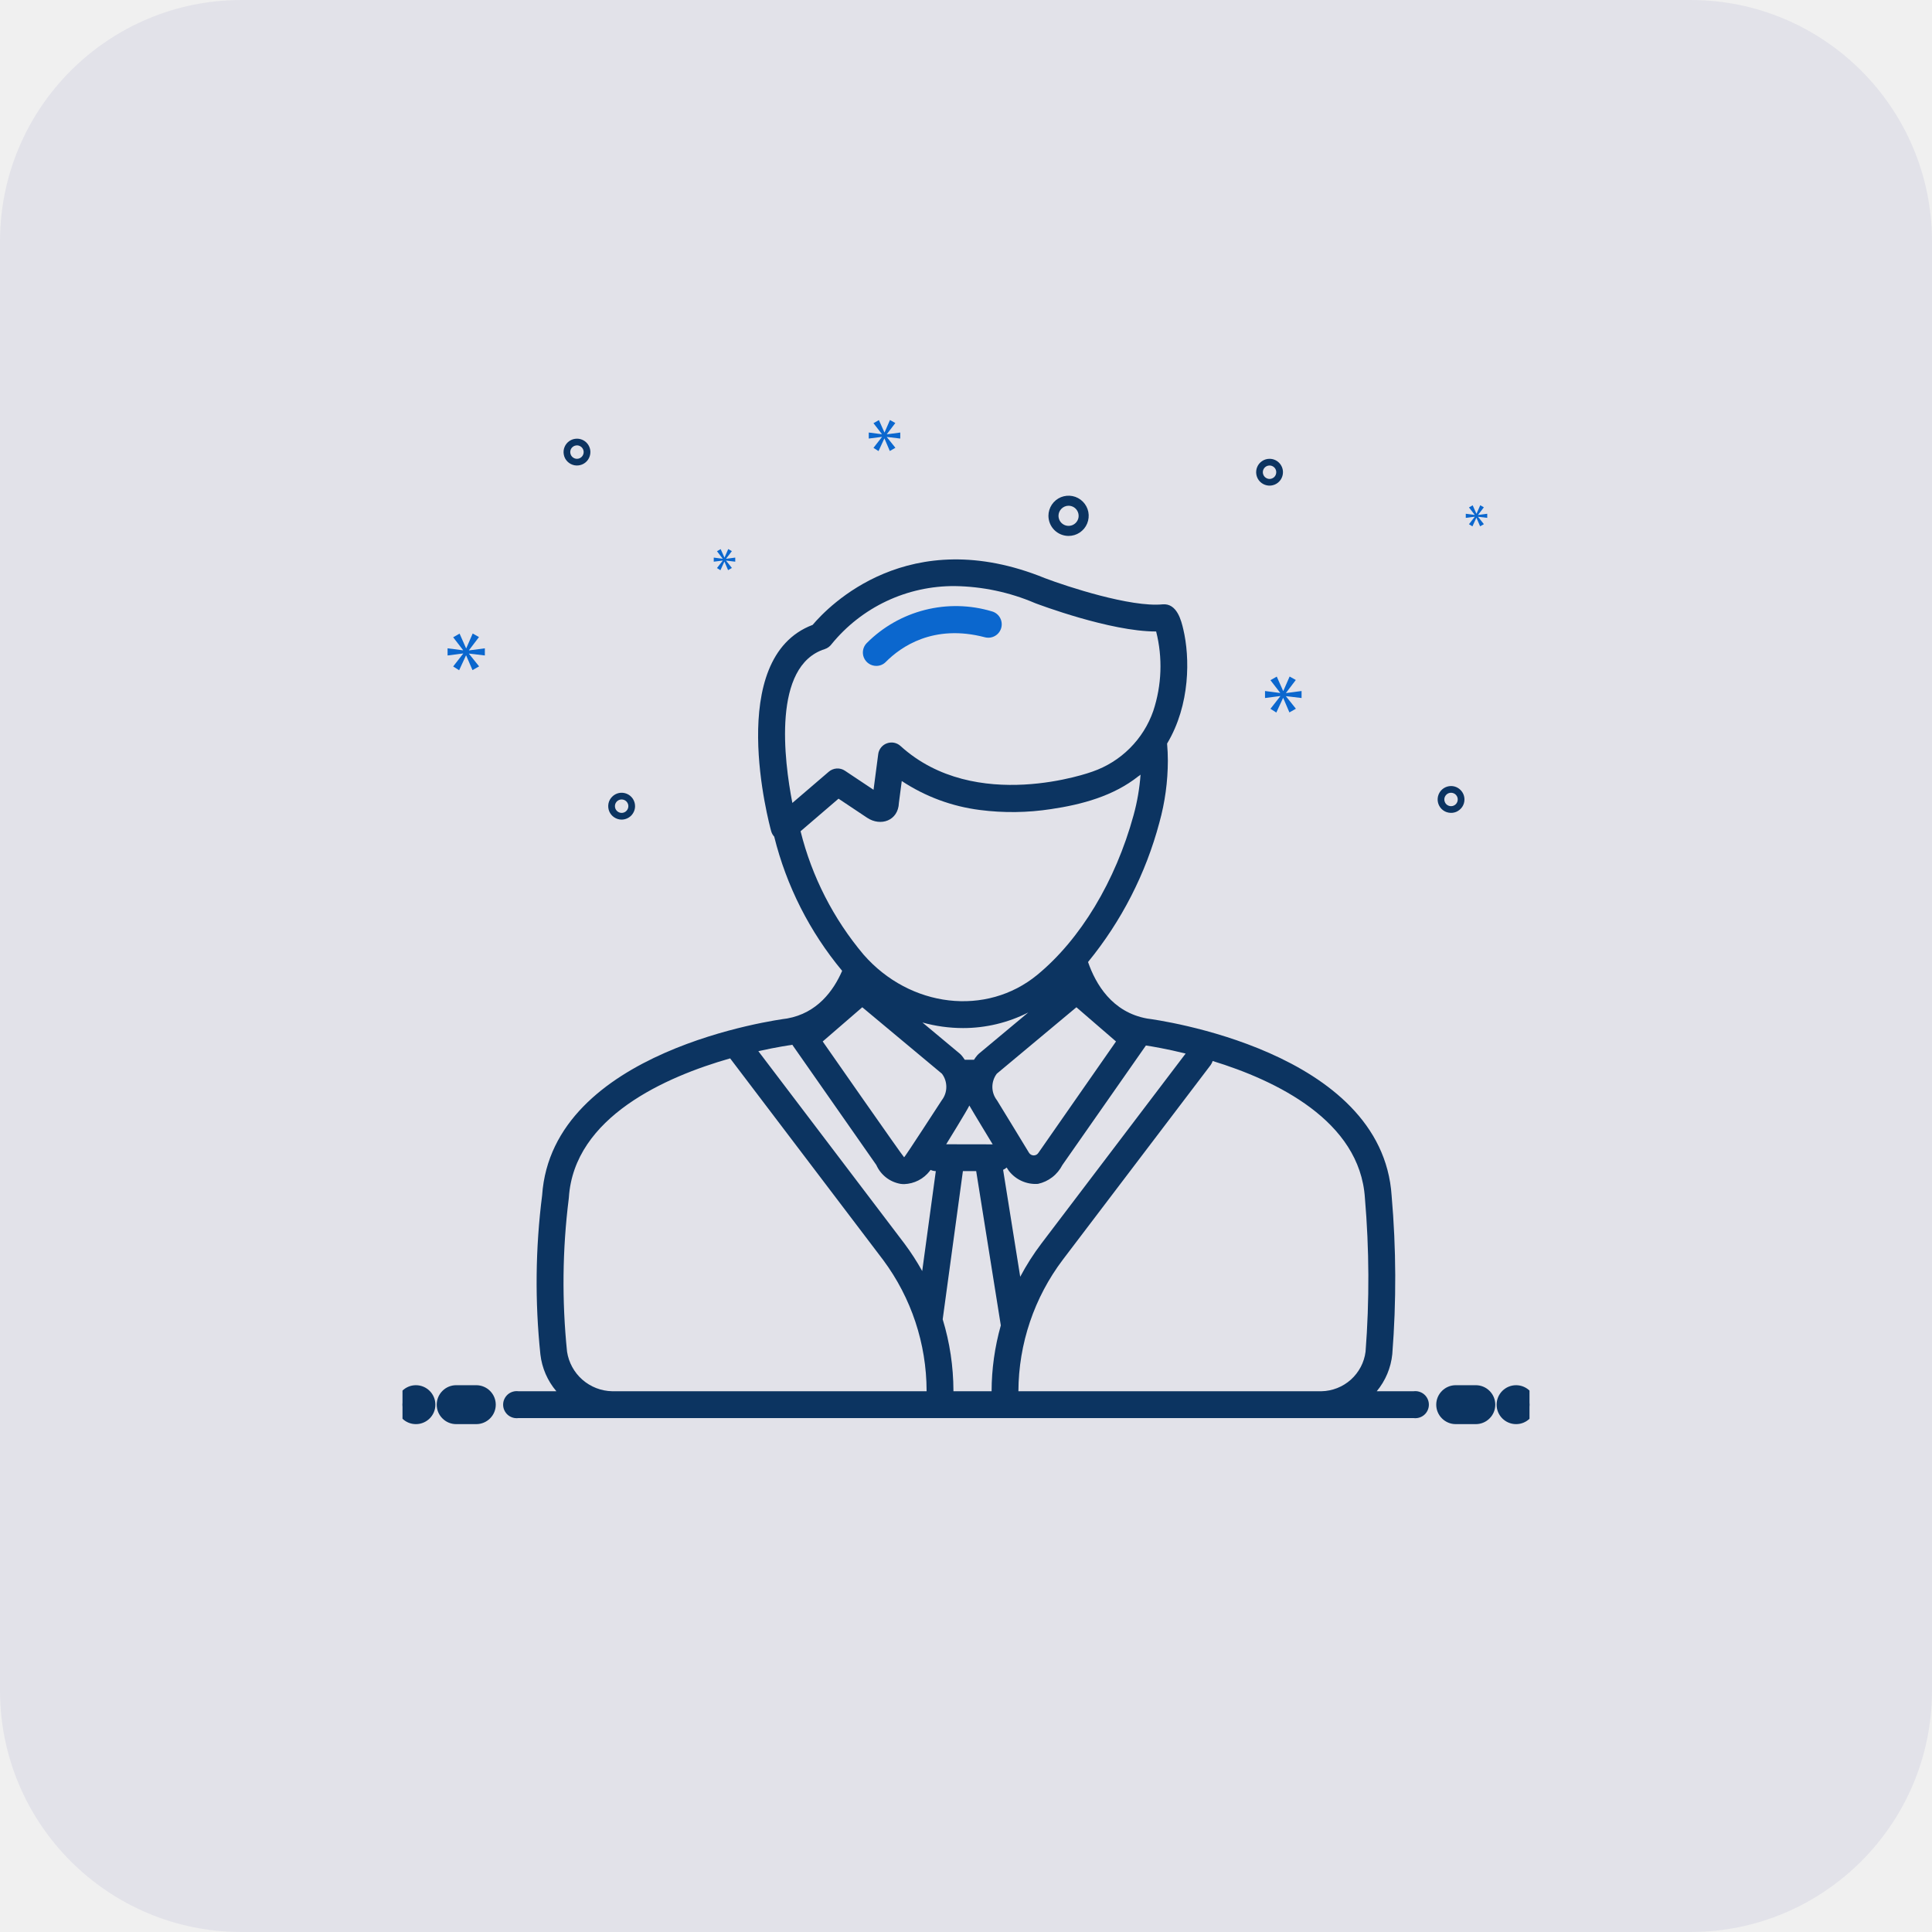
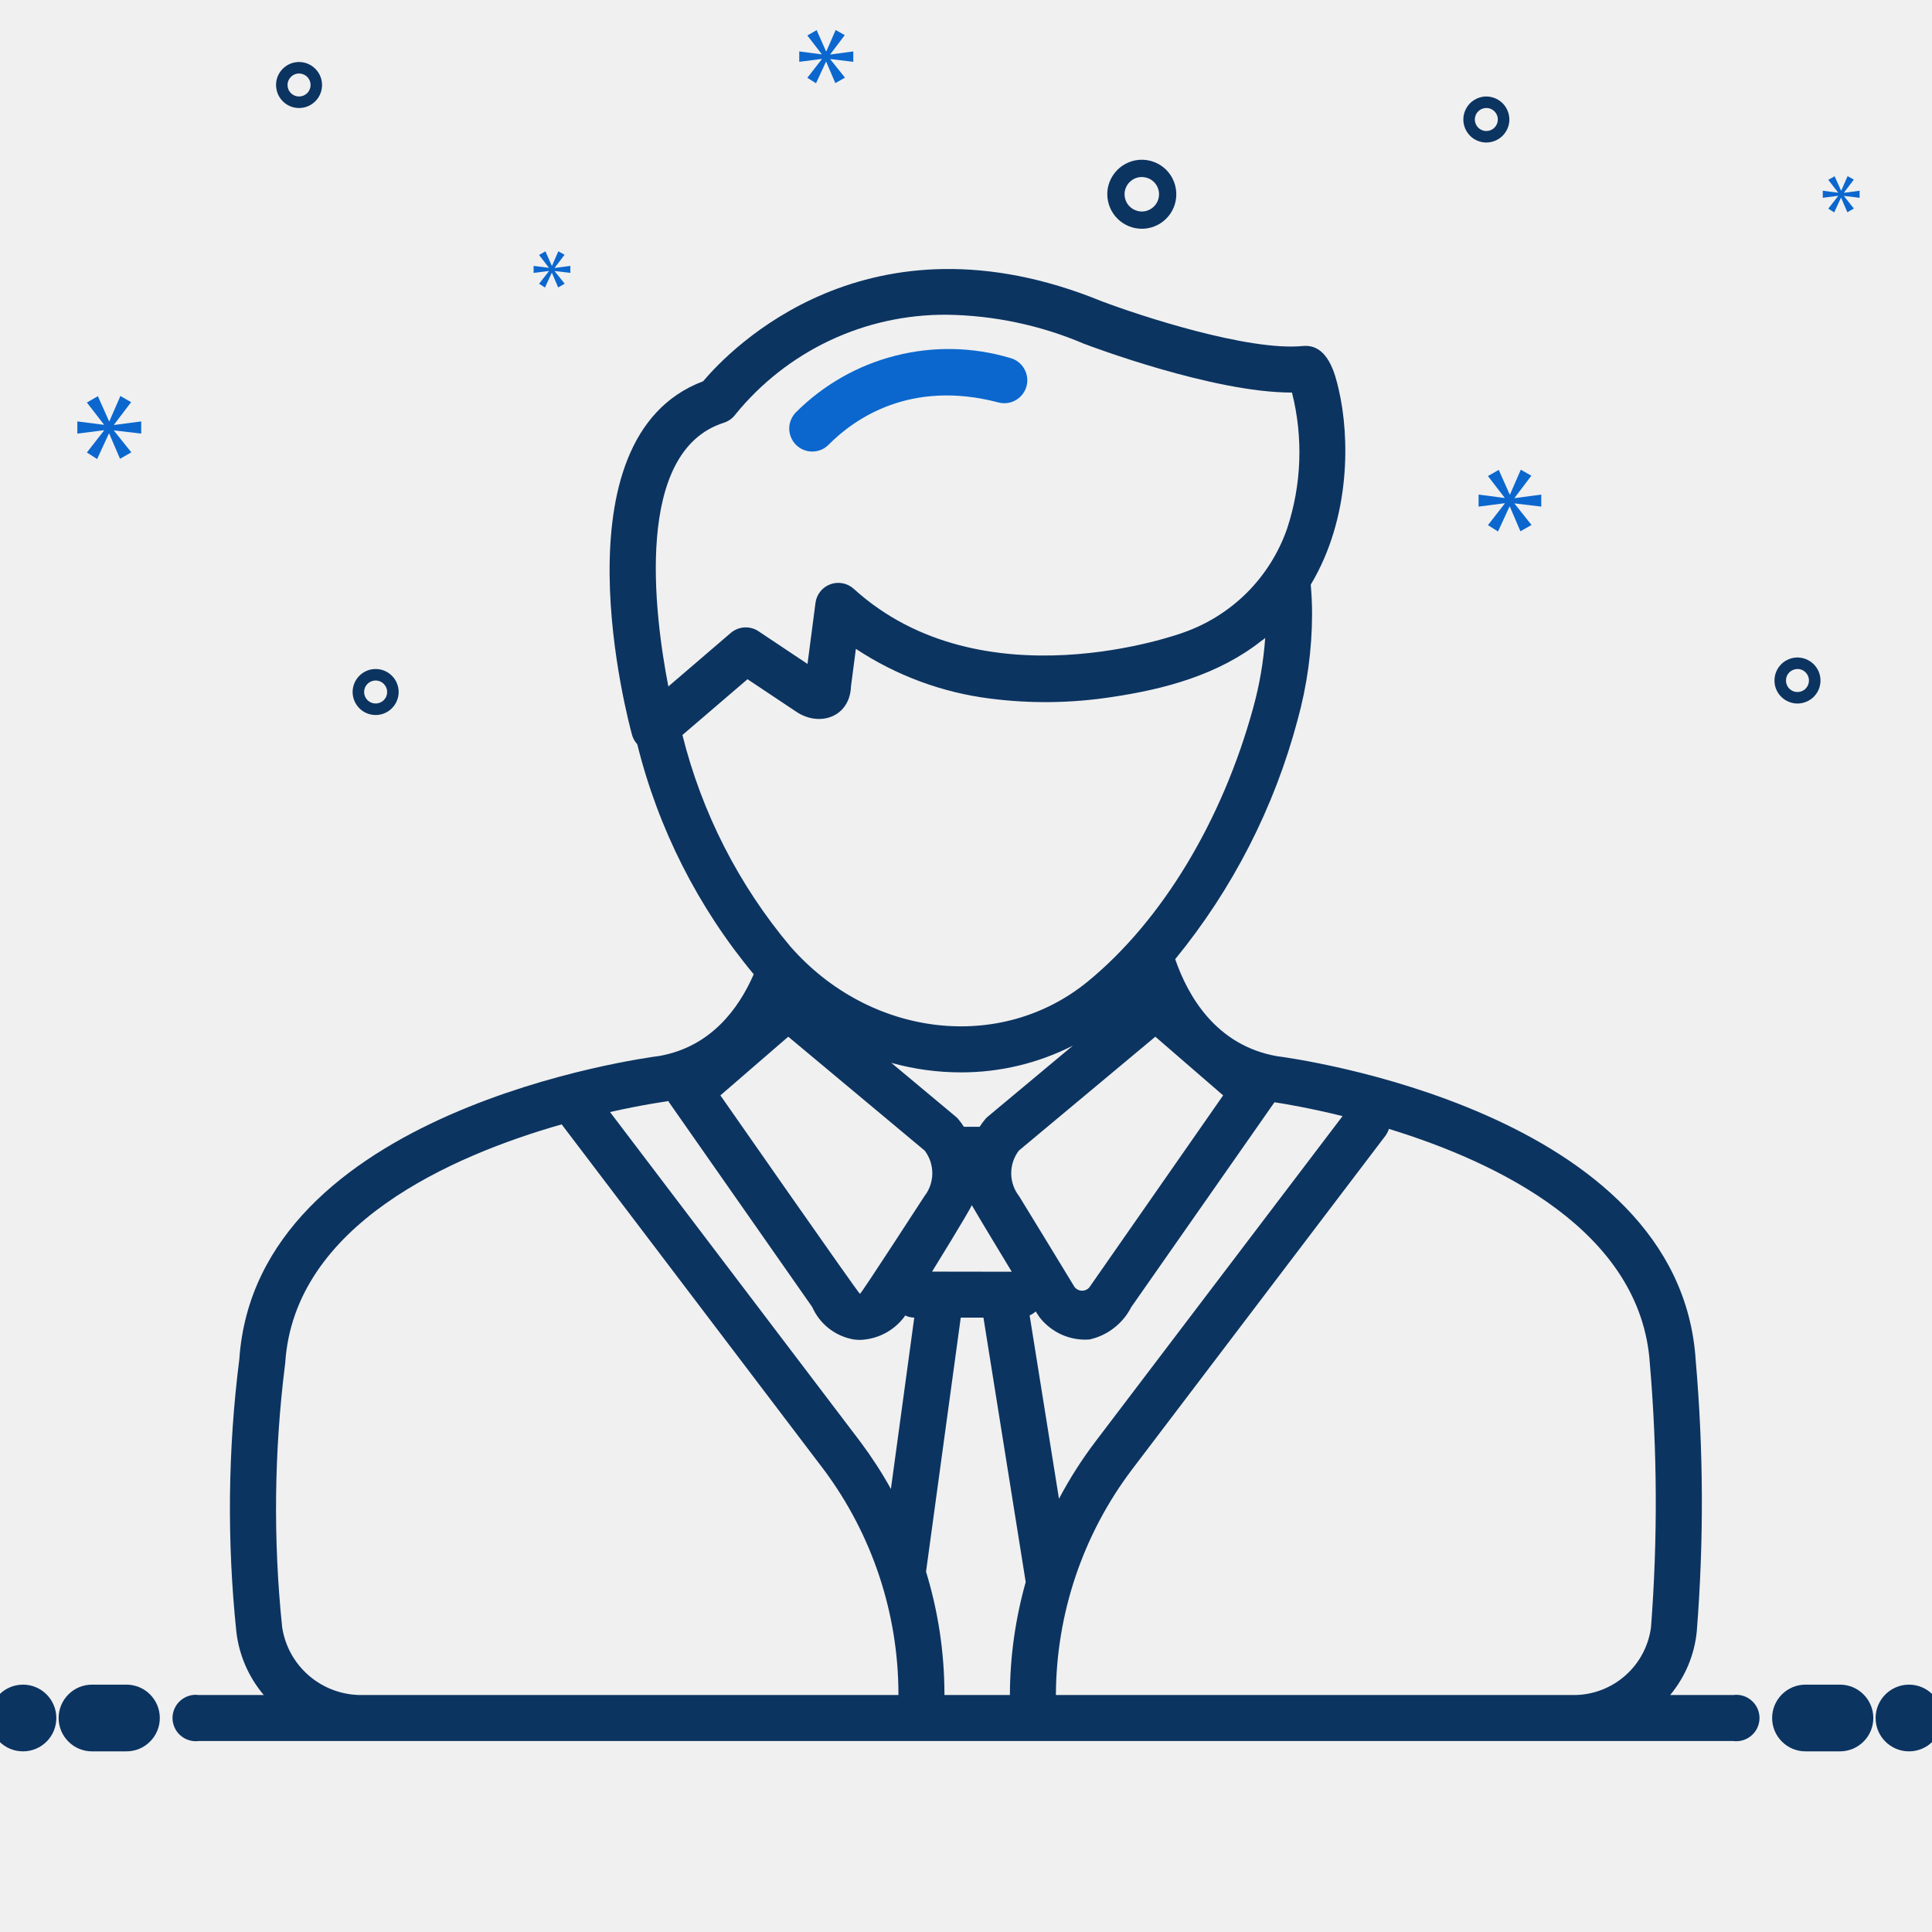
- <svg xmlns="http://www.w3.org/2000/svg" width="48" height="48" viewBox="0 0 48 48" fill="none">
-   <rect width="48" height="48" rx="6" fill="#000479" fill-opacity="0.06" />
-   <g clip-path="url(#clip0_34_8)">
-     <path d="M26.548 13.315C26.647 13.315 26.744 13.286 26.826 13.231C26.908 13.176 26.973 13.098 27.01 13.007C27.048 12.915 27.058 12.815 27.039 12.718C27.02 12.621 26.972 12.532 26.902 12.462C26.832 12.392 26.743 12.344 26.646 12.325C26.549 12.306 26.448 12.316 26.357 12.353C26.266 12.391 26.188 12.455 26.133 12.537C26.078 12.62 26.048 12.716 26.048 12.815C26.049 12.948 26.101 13.075 26.195 13.169C26.289 13.262 26.416 13.315 26.548 13.315ZM26.548 12.565C26.598 12.565 26.646 12.58 26.687 12.607C26.728 12.635 26.76 12.674 26.779 12.72C26.798 12.765 26.803 12.816 26.794 12.864C26.784 12.913 26.76 12.957 26.725 12.992C26.69 13.027 26.646 13.051 26.597 13.06C26.549 13.07 26.498 13.065 26.453 13.046C26.407 13.027 26.368 12.995 26.34 12.954C26.313 12.913 26.298 12.865 26.298 12.815C26.298 12.749 26.325 12.685 26.372 12.639C26.419 12.592 26.482 12.565 26.548 12.565ZM36.051 19.529C35.985 19.529 35.92 19.549 35.866 19.585C35.811 19.622 35.768 19.674 35.743 19.735C35.718 19.796 35.711 19.863 35.724 19.927C35.737 19.992 35.769 20.052 35.815 20.098C35.862 20.145 35.921 20.177 35.986 20.189C36.05 20.202 36.117 20.196 36.178 20.171C36.239 20.145 36.291 20.102 36.328 20.048C36.365 19.993 36.384 19.928 36.384 19.863C36.384 19.774 36.349 19.689 36.286 19.627C36.224 19.564 36.139 19.529 36.051 19.529ZM36.051 20.029C36.018 20.029 35.986 20.019 35.958 20.001C35.931 19.983 35.909 19.957 35.897 19.926C35.884 19.896 35.881 19.862 35.887 19.83C35.894 19.798 35.91 19.768 35.933 19.745C35.956 19.721 35.986 19.706 36.018 19.699C36.051 19.693 36.084 19.696 36.115 19.709C36.145 19.721 36.171 19.742 36.189 19.77C36.208 19.797 36.217 19.829 36.217 19.863C36.217 19.907 36.2 19.949 36.169 19.98C36.137 20.012 36.095 20.029 36.051 20.029ZM14.335 10.899C14.268 10.899 14.204 10.918 14.149 10.955C14.095 10.991 14.052 11.043 14.027 11.104C14.001 11.165 13.995 11.232 14.008 11.297C14.02 11.362 14.052 11.421 14.099 11.468C14.145 11.514 14.205 11.546 14.269 11.559C14.334 11.572 14.401 11.565 14.462 11.54C14.523 11.515 14.575 11.472 14.612 11.417C14.648 11.362 14.668 11.298 14.668 11.232C14.668 11.144 14.633 11.059 14.57 10.996C14.508 10.934 14.423 10.899 14.335 10.899ZM14.335 11.399C14.302 11.399 14.269 11.389 14.242 11.37C14.214 11.352 14.193 11.326 14.181 11.296C14.168 11.265 14.165 11.232 14.171 11.199C14.177 11.167 14.193 11.137 14.217 11.114C14.24 11.091 14.27 11.075 14.302 11.069C14.334 11.062 14.368 11.065 14.398 11.078C14.429 11.091 14.455 11.112 14.473 11.139C14.491 11.167 14.501 11.199 14.501 11.232C14.501 11.276 14.483 11.319 14.452 11.35C14.421 11.381 14.379 11.399 14.335 11.399ZM31.542 11.399C31.476 11.399 31.411 11.418 31.357 11.455C31.302 11.491 31.259 11.543 31.234 11.604C31.209 11.665 31.202 11.732 31.215 11.797C31.228 11.862 31.259 11.921 31.306 11.968C31.353 12.014 31.412 12.046 31.477 12.059C31.541 12.072 31.608 12.065 31.669 12.04C31.73 12.015 31.782 11.972 31.819 11.917C31.855 11.862 31.875 11.798 31.875 11.732C31.875 11.644 31.84 11.559 31.777 11.496C31.715 11.434 31.63 11.399 31.542 11.399ZM31.542 11.899C31.509 11.899 31.477 11.889 31.449 11.87C31.422 11.852 31.4 11.826 31.388 11.796C31.375 11.765 31.372 11.732 31.378 11.699C31.385 11.667 31.401 11.637 31.424 11.614C31.447 11.591 31.477 11.575 31.509 11.569C31.541 11.562 31.575 11.565 31.605 11.578C31.636 11.591 31.662 11.612 31.68 11.639C31.699 11.667 31.708 11.699 31.708 11.732C31.708 11.776 31.691 11.819 31.66 11.85C31.628 11.881 31.586 11.899 31.542 11.899ZM15.778 20.029C15.778 19.963 15.758 19.899 15.722 19.844C15.685 19.789 15.633 19.746 15.572 19.721C15.511 19.696 15.444 19.689 15.379 19.702C15.315 19.715 15.255 19.747 15.209 19.794C15.162 19.84 15.13 19.899 15.117 19.964C15.105 20.029 15.111 20.096 15.136 20.157C15.162 20.218 15.204 20.27 15.259 20.306C15.314 20.343 15.379 20.363 15.444 20.363C15.533 20.362 15.617 20.327 15.68 20.265C15.742 20.202 15.778 20.117 15.778 20.029ZM15.278 20.029C15.278 19.996 15.287 19.964 15.306 19.937C15.324 19.909 15.35 19.888 15.381 19.875C15.411 19.863 15.445 19.859 15.477 19.866C15.509 19.872 15.539 19.888 15.562 19.911C15.586 19.935 15.601 19.964 15.608 19.997C15.614 20.029 15.611 20.062 15.598 20.093C15.586 20.123 15.564 20.149 15.537 20.168C15.51 20.186 15.477 20.196 15.444 20.196C15.4 20.196 15.358 20.178 15.327 20.147C15.295 20.116 15.278 20.073 15.278 20.029Z" fill="#0C3461" />
-     <path d="M11.652 16.154L11.9 15.828L11.744 15.739L11.585 16.105H11.579L11.418 15.742L11.259 15.833L11.504 16.151V16.157L11.12 16.107V16.285L11.507 16.235V16.24L11.259 16.558L11.407 16.652L11.577 16.285H11.582L11.739 16.649L11.903 16.556L11.652 16.243V16.238L12.046 16.285V16.107L11.652 16.159V16.154Z" fill="#0B67CE" />
-     <path d="M17.956 13.93L17.813 14.113L17.899 14.167L17.996 13.955H17.999L18.089 14.165L18.184 14.111L18.04 13.931V13.928L18.267 13.955V13.853L18.04 13.883V13.88L18.183 13.693L18.093 13.641L18.001 13.851H17.998L17.905 13.643L17.813 13.695L17.954 13.879V13.882L17.733 13.853V13.955L17.956 13.927V13.93Z" fill="#0B67CE" />
-     <path d="M36.639 12.841L36.496 13.024L36.582 13.078L36.679 12.866H36.682L36.773 13.076L36.867 13.023L36.723 12.842V12.839L36.95 12.866V12.764L36.723 12.794V12.791L36.866 12.604L36.776 12.553L36.684 12.763H36.681L36.588 12.554L36.496 12.607L36.638 12.79V12.793L36.417 12.764V12.866L36.639 12.838V12.841Z" fill="#0B67CE" />
-     <path d="M32.337 17.342V17.168L31.951 17.219V17.214L32.194 16.894L32.04 16.808L31.884 17.166H31.879L31.721 16.81L31.564 16.899L31.805 17.212V17.217L31.429 17.168V17.342L31.808 17.293V17.299L31.564 17.61L31.71 17.703L31.877 17.342H31.882L32.035 17.7L32.196 17.608L31.951 17.301V17.296L32.337 17.342Z" fill="#0B67CE" />
-     <path d="M22.034 10.786L22.244 10.51L22.111 10.435L21.977 10.743H21.973L21.836 10.437L21.701 10.514L21.909 10.783V10.788L21.584 10.746V10.896L21.911 10.854V10.858L21.701 11.127L21.827 11.207L21.97 10.896H21.975L22.107 11.205L22.246 11.125L22.034 10.861V10.856L22.367 10.896V10.746L22.034 10.79V10.786Z" fill="#0B67CE" />
-     <path d="M21.771 16.544C21.815 16.544 21.859 16.536 21.899 16.519C21.94 16.502 21.977 16.477 22.008 16.445C22.378 16.072 23.189 15.496 24.47 15.833C24.555 15.855 24.646 15.843 24.723 15.798C24.799 15.754 24.854 15.681 24.877 15.595C24.899 15.51 24.887 15.419 24.842 15.342C24.798 15.266 24.725 15.211 24.639 15.188C24.099 15.027 23.525 15.015 22.978 15.154C22.431 15.293 21.932 15.577 21.534 15.977C21.488 16.023 21.456 16.083 21.444 16.147C21.431 16.212 21.438 16.279 21.463 16.339C21.489 16.4 21.531 16.452 21.586 16.488C21.641 16.525 21.705 16.544 21.771 16.544Z" fill="#0B67CE" />
-     <path d="M10.333 35.232C10.517 35.232 10.667 35.083 10.667 34.899C10.667 34.715 10.517 34.565 10.333 34.565C10.149 34.565 10 34.715 10 34.899C10 35.083 10.149 35.232 10.333 35.232Z" fill="#0C3461" />
-     <path d="M11.833 34.565H11.333C11.245 34.565 11.16 34.6 11.098 34.663C11.035 34.725 11 34.81 11 34.899C11 34.987 11.035 35.072 11.098 35.134C11.16 35.197 11.245 35.232 11.333 35.232H11.833C11.922 35.232 12.007 35.197 12.069 35.134C12.132 35.072 12.167 34.987 12.167 34.899C12.167 34.81 12.132 34.725 12.069 34.663C12.007 34.6 11.922 34.565 11.833 34.565ZM36.667 34.565H36.167C36.078 34.565 35.993 34.6 35.931 34.663C35.868 34.725 35.833 34.81 35.833 34.899C35.833 34.987 35.868 35.072 35.931 35.134C35.993 35.197 36.078 35.232 36.167 35.232H36.667C36.755 35.232 36.84 35.197 36.902 35.134C36.965 35.072 37 34.987 37 34.899C37 34.81 36.965 34.725 36.902 34.663C36.84 34.6 36.755 34.565 36.667 34.565Z" fill="#0C3461" />
-     <path d="M37.667 35.232C37.851 35.232 38 35.083 38 34.899C38 34.715 37.851 34.565 37.667 34.565C37.483 34.565 37.333 34.715 37.333 34.899C37.333 35.083 37.483 35.232 37.667 35.232Z" fill="#0C3461" />
-     <path fill-rule="evenodd" clip-rule="evenodd" d="M10.992 34.557C11.082 34.466 11.205 34.415 11.333 34.415H11.833C11.961 34.415 12.085 34.466 12.175 34.557C12.266 34.648 12.317 34.77 12.317 34.899C12.317 35.027 12.266 35.15 12.175 35.24C12.085 35.331 11.961 35.382 11.833 35.382H11.333C11.205 35.382 11.082 35.331 10.992 35.24C10.901 35.15 10.85 35.027 10.85 34.899C10.85 34.77 10.901 34.648 10.992 34.557ZM11.333 34.715C11.285 34.715 11.238 34.735 11.204 34.769C11.169 34.803 11.15 34.85 11.15 34.899C11.15 34.947 11.169 34.994 11.204 35.028C11.238 35.063 11.285 35.082 11.333 35.082H11.833C11.882 35.082 11.929 35.063 11.963 35.028C11.997 34.994 12.017 34.947 12.017 34.899C12.017 34.85 11.997 34.803 11.963 34.769C11.929 34.735 11.882 34.715 11.833 34.715H11.333ZM35.825 34.557C35.916 34.466 36.038 34.415 36.167 34.415H36.667C36.795 34.415 36.918 34.466 37.008 34.557C37.099 34.648 37.15 34.77 37.15 34.899C37.15 35.027 37.099 35.15 37.008 35.24C36.918 35.331 36.795 35.382 36.667 35.382H36.167C36.038 35.382 35.916 35.331 35.825 35.24C35.734 35.15 35.683 35.027 35.683 34.899C35.683 34.77 35.734 34.648 35.825 34.557ZM36.167 34.715C36.118 34.715 36.071 34.735 36.037 34.769C36.003 34.803 35.983 34.85 35.983 34.899C35.983 34.947 36.003 34.994 36.037 35.028C36.071 35.063 36.118 35.082 36.167 35.082H36.667C36.715 35.082 36.762 35.063 36.796 35.028C36.831 34.994 36.85 34.947 36.85 34.899C36.85 34.85 36.831 34.803 36.796 34.769C36.762 34.735 36.715 34.715 36.667 34.715H36.167ZM10.333 34.715C10.232 34.715 10.15 34.797 10.15 34.899C10.15 35 10.232 35.082 10.333 35.082C10.435 35.082 10.517 35 10.517 34.899C10.517 34.797 10.435 34.715 10.333 34.715ZM9.85 34.899C9.85 34.632 10.066 34.415 10.333 34.415C10.6 34.415 10.817 34.632 10.817 34.899C10.817 35.166 10.6 35.382 10.333 35.382C10.066 35.382 9.85 35.166 9.85 34.899ZM37.667 34.715C37.565 34.715 37.483 34.797 37.483 34.899C37.483 35 37.565 35.082 37.667 35.082C37.768 35.082 37.85 35 37.85 34.899C37.85 34.797 37.768 34.715 37.667 34.715ZM37.183 34.899C37.183 34.632 37.4 34.415 37.667 34.415C37.934 34.415 38.15 34.632 38.15 34.899C38.15 35.166 37.934 35.382 37.667 35.382C37.4 35.382 37.183 35.166 37.183 34.899Z" fill="#0C3461" />
-     <path d="M35.12 34.565H34.205C34.422 34.303 34.557 33.983 34.591 33.644C34.694 32.335 34.689 31.02 34.575 29.712C34.343 26.092 28.725 25.334 28.503 25.306C27.628 25.15 27.22 24.445 27.032 23.901C27.863 22.885 28.468 21.703 28.805 20.434C28.944 19.934 29.014 19.417 29.015 18.898C29.015 18.755 29.008 18.613 28.996 18.474C29.578 17.502 29.562 16.329 29.4 15.64C29.35 15.425 29.244 14.981 28.883 15.015C28.093 15.092 26.51 14.573 25.96 14.364C22.579 12.986 20.582 15.061 20.19 15.525C17.999 16.35 19.111 20.474 19.16 20.652C19.174 20.702 19.2 20.748 19.235 20.786C19.539 22.011 20.116 23.15 20.923 24.12C20.706 24.619 20.301 25.171 19.556 25.304C19.318 25.334 13.714 26.09 13.469 29.698C13.302 31.01 13.288 32.336 13.426 33.651C13.465 33.989 13.603 34.307 13.823 34.565H12.88C12.832 34.559 12.784 34.563 12.738 34.577C12.693 34.591 12.65 34.614 12.614 34.646C12.579 34.678 12.55 34.716 12.53 34.76C12.51 34.803 12.5 34.851 12.5 34.899C12.5 34.946 12.51 34.994 12.53 35.037C12.55 35.081 12.579 35.12 12.614 35.151C12.65 35.183 12.693 35.206 12.738 35.22C12.784 35.234 12.832 35.238 12.88 35.232H35.12C35.168 35.238 35.216 35.234 35.262 35.22C35.307 35.206 35.35 35.183 35.386 35.151C35.422 35.12 35.45 35.081 35.47 35.037C35.49 34.994 35.5 34.946 35.5 34.899C35.5 34.851 35.49 34.803 35.47 34.76C35.45 34.716 35.422 34.678 35.386 34.646C35.35 34.614 35.307 34.591 35.262 34.577C35.216 34.563 35.168 34.559 35.12 34.565ZM24.083 27.466C24.156 27.596 24.663 28.431 24.663 28.431L23.508 28.429C23.508 28.429 24.043 27.564 24.083 27.466ZM23.851 26.182L22.918 25.404C23.247 25.495 23.586 25.542 23.928 25.542C24.491 25.542 25.046 25.409 25.548 25.154L24.316 26.182C24.303 26.193 24.292 26.204 24.281 26.217C24.251 26.253 24.223 26.29 24.198 26.33H23.969C23.944 26.29 23.916 26.253 23.886 26.217C23.875 26.204 23.863 26.193 23.851 26.182ZM23.923 29.096H24.253L24.865 32.929C24.715 33.461 24.637 34.012 24.636 34.565H23.688V34.55C23.686 33.949 23.597 33.352 23.421 32.778L23.923 29.096ZM30.128 26.36C31.698 26.842 33.787 27.841 33.911 29.766C34.019 31.035 34.025 32.312 33.927 33.582C33.893 33.85 33.763 34.096 33.562 34.277C33.361 34.457 33.102 34.559 32.833 34.565H25.302C25.307 33.385 25.694 32.238 26.406 31.296L30.078 26.461C30.1 26.431 30.117 26.397 30.128 26.36ZM29.457 26.175L25.875 30.893C25.677 31.154 25.5 31.431 25.347 31.721L24.922 29.064C24.955 29.05 24.984 29.03 25.011 29.007C25.011 29.007 25.057 29.081 25.068 29.094C25.153 29.202 25.263 29.288 25.388 29.343C25.514 29.399 25.651 29.423 25.788 29.413C25.918 29.385 26.039 29.328 26.144 29.247C26.249 29.166 26.334 29.062 26.395 28.944L28.47 25.975C28.616 25.997 28.981 26.058 29.457 26.175ZM27.727 25.875C27.727 25.875 25.816 28.619 25.804 28.635C25.792 28.655 25.775 28.673 25.755 28.686C25.735 28.698 25.711 28.705 25.687 28.706C25.664 28.707 25.64 28.701 25.619 28.69C25.598 28.679 25.58 28.663 25.567 28.643C25.567 28.643 24.781 27.35 24.77 27.337C24.696 27.242 24.656 27.127 24.655 27.007C24.655 26.888 24.693 26.771 24.765 26.676L26.743 25.025L27.727 25.875ZM20.49 16.127C20.558 16.105 20.617 16.062 20.659 16.005C21.029 15.55 21.497 15.184 22.027 14.934C22.558 14.684 23.138 14.557 23.724 14.561C24.408 14.571 25.084 14.714 25.713 14.983L25.72 14.986C25.8 15.016 27.58 15.689 28.718 15.689H28.724C28.889 16.34 28.864 17.024 28.653 17.662C28.532 18.012 28.332 18.329 28.07 18.59C27.808 18.852 27.49 19.05 27.14 19.171C27.111 19.182 24.238 20.229 22.373 18.534C22.328 18.493 22.273 18.465 22.213 18.453C22.153 18.442 22.091 18.447 22.034 18.468C21.977 18.488 21.927 18.525 21.889 18.572C21.851 18.62 21.826 18.677 21.819 18.737L21.703 19.622L20.993 19.149C20.933 19.108 20.861 19.089 20.788 19.093C20.716 19.098 20.646 19.125 20.591 19.173L19.686 19.949C19.479 18.885 19.186 16.541 20.49 16.127ZM19.89 20.652L20.833 19.843C20.833 19.843 21.54 20.315 21.542 20.316C21.878 20.541 22.317 20.392 22.333 19.947L22.404 19.404C22.987 19.79 23.651 20.036 24.346 20.124C24.933 20.2 25.527 20.192 26.113 20.102C26.882 19.988 27.66 19.778 28.28 19.288C28.289 19.281 28.336 19.253 28.337 19.243C28.312 19.586 28.254 19.926 28.162 20.258C27.713 21.895 26.842 23.339 25.771 24.22C24.508 25.259 22.612 25.039 21.456 23.718C20.707 22.829 20.171 21.78 19.89 20.652ZM21.423 25.025L23.402 26.676C23.474 26.771 23.512 26.888 23.511 27.007C23.511 27.127 23.47 27.242 23.397 27.337C23.386 27.35 22.48 28.755 22.462 28.752C22.443 28.749 20.44 25.875 20.44 25.875L21.423 25.025ZM19.657 25.963C19.667 25.961 19.676 25.958 19.686 25.956C19.689 25.962 19.692 25.969 19.696 25.974L21.772 28.944C21.826 29.066 21.909 29.172 22.014 29.254C22.119 29.336 22.243 29.39 22.374 29.413C22.405 29.417 22.435 29.419 22.466 29.419C22.588 29.414 22.709 29.383 22.818 29.327C22.928 29.271 23.023 29.191 23.099 29.094C23.106 29.085 23.113 29.076 23.119 29.066C23.16 29.085 23.205 29.095 23.25 29.096L22.912 31.579C22.782 31.345 22.636 31.119 22.476 30.904L18.841 26.116C19.319 26.009 19.64 25.965 19.657 25.963ZM14.13 29.784C14.132 29.774 14.132 29.765 14.133 29.755C14.262 27.748 16.549 26.749 18.14 26.295L21.943 31.305C22.641 32.244 23.018 33.381 23.021 34.55V34.565H15.21C14.937 34.56 14.675 34.458 14.469 34.278C14.264 34.098 14.129 33.851 14.088 33.581C13.959 32.317 13.972 31.044 14.13 29.784Z" fill="#0C3461" />
+ <svg xmlns="http://www.w3.org/2000/svg" width="32" height="32" viewBox="0 0 32 32" fill="none">
+   <g clip-path="url(#clip0_1226_1051)">
+     <path d="M18.912 3.789C19.025 3.789 19.136 3.755 19.229 3.693C19.323 3.63 19.397 3.541 19.44 3.436C19.483 3.332 19.494 3.217 19.472 3.106C19.45 2.995 19.396 2.893 19.316 2.813C19.236 2.733 19.134 2.679 19.023 2.657C18.913 2.635 18.798 2.646 18.693 2.69C18.589 2.733 18.5 2.806 18.437 2.9C18.374 2.994 18.34 3.104 18.34 3.217C18.341 3.369 18.401 3.514 18.508 3.621C18.615 3.728 18.761 3.789 18.912 3.789ZM18.912 2.932C18.968 2.932 19.024 2.949 19.071 2.98C19.118 3.011 19.154 3.056 19.176 3.108C19.198 3.16 19.203 3.218 19.192 3.273C19.181 3.329 19.154 3.38 19.114 3.419C19.074 3.459 19.023 3.487 18.968 3.498C18.912 3.509 18.855 3.503 18.803 3.481C18.75 3.46 18.706 3.423 18.674 3.376C18.643 3.329 18.626 3.274 18.626 3.217C18.626 3.142 18.657 3.069 18.71 3.016C18.764 2.962 18.836 2.932 18.912 2.932ZM29.772 10.89C29.697 10.89 29.623 10.913 29.56 10.955C29.498 10.996 29.449 11.056 29.42 11.126C29.391 11.195 29.384 11.272 29.398 11.346C29.413 11.42 29.449 11.488 29.503 11.541C29.556 11.594 29.624 11.63 29.698 11.645C29.771 11.66 29.848 11.652 29.918 11.623C29.987 11.595 30.047 11.546 30.089 11.483C30.131 11.42 30.153 11.347 30.153 11.271C30.153 11.17 30.113 11.074 30.041 11.002C29.97 10.931 29.873 10.891 29.772 10.89ZM29.772 11.462C29.734 11.462 29.697 11.451 29.666 11.43C29.635 11.409 29.61 11.379 29.596 11.344C29.581 11.309 29.578 11.271 29.585 11.234C29.592 11.197 29.61 11.163 29.637 11.137C29.664 11.11 29.698 11.092 29.735 11.085C29.772 11.077 29.81 11.081 29.845 11.095C29.88 11.11 29.909 11.134 29.93 11.166C29.951 11.197 29.962 11.234 29.962 11.271C29.962 11.322 29.942 11.37 29.907 11.406C29.871 11.442 29.822 11.462 29.772 11.462ZM4.953 1.027C4.878 1.027 4.804 1.049 4.742 1.091C4.679 1.133 4.63 1.193 4.601 1.262C4.572 1.332 4.565 1.408 4.58 1.482C4.594 1.556 4.631 1.624 4.684 1.677C4.737 1.731 4.805 1.767 4.879 1.782C4.953 1.796 5.029 1.789 5.099 1.76C5.169 1.731 5.228 1.682 5.27 1.62C5.312 1.557 5.334 1.483 5.334 1.408C5.334 1.307 5.294 1.21 5.222 1.139C5.151 1.067 5.054 1.027 4.953 1.027ZM4.953 1.598C4.916 1.598 4.879 1.587 4.847 1.566C4.816 1.545 4.792 1.516 4.777 1.481C4.763 1.446 4.759 1.408 4.766 1.371C4.774 1.334 4.792 1.3 4.819 1.273C4.845 1.247 4.879 1.228 4.916 1.221C4.953 1.214 4.991 1.218 5.026 1.232C5.061 1.246 5.091 1.271 5.112 1.302C5.133 1.333 5.144 1.37 5.144 1.408C5.144 1.458 5.124 1.507 5.088 1.543C5.052 1.578 5.004 1.598 4.953 1.598ZM24.619 1.598C24.543 1.598 24.47 1.621 24.407 1.663C24.344 1.704 24.296 1.764 24.267 1.834C24.238 1.903 24.23 1.98 24.245 2.054C24.26 2.128 24.296 2.195 24.349 2.249C24.402 2.302 24.47 2.338 24.544 2.353C24.618 2.368 24.695 2.36 24.764 2.331C24.834 2.302 24.893 2.254 24.935 2.191C24.977 2.128 25 2.055 25 1.979C24.999 1.878 24.959 1.782 24.888 1.71C24.816 1.639 24.72 1.599 24.619 1.598ZM24.619 2.17C24.581 2.17 24.544 2.159 24.513 2.138C24.482 2.117 24.457 2.087 24.443 2.052C24.428 2.017 24.424 1.979 24.432 1.942C24.439 1.905 24.457 1.871 24.484 1.845C24.511 1.818 24.544 1.8 24.581 1.793C24.618 1.785 24.657 1.789 24.692 1.803C24.726 1.818 24.756 1.842 24.777 1.874C24.798 1.905 24.809 1.942 24.809 1.979C24.809 2.03 24.789 2.078 24.753 2.114C24.718 2.15 24.669 2.17 24.619 2.17ZM6.603 11.462C6.603 11.386 6.58 11.313 6.539 11.25C6.497 11.188 6.437 11.139 6.368 11.11C6.298 11.081 6.221 11.074 6.147 11.088C6.074 11.103 6.006 11.139 5.952 11.193C5.899 11.246 5.863 11.314 5.848 11.388C5.833 11.461 5.841 11.538 5.87 11.608C5.899 11.677 5.947 11.737 6.01 11.779C6.073 11.82 6.146 11.843 6.222 11.843C6.323 11.843 6.42 11.803 6.491 11.731C6.562 11.66 6.603 11.563 6.603 11.462ZM6.031 11.462C6.031 11.424 6.042 11.387 6.063 11.356C6.084 11.325 6.114 11.3 6.149 11.286C6.184 11.271 6.222 11.268 6.259 11.275C6.296 11.282 6.33 11.301 6.356 11.327C6.383 11.354 6.401 11.388 6.409 11.425C6.416 11.462 6.412 11.5 6.398 11.535C6.383 11.57 6.359 11.599 6.328 11.62C6.296 11.641 6.259 11.652 6.222 11.652C6.171 11.652 6.123 11.632 6.087 11.597C6.051 11.561 6.031 11.512 6.031 11.462Z" fill="#0C3461" />
+     <path d="M1.889 7.033L2.172 6.661L1.994 6.559L1.812 6.977H1.806L1.621 6.562L1.439 6.667L1.72 7.03V7.036L1.281 6.98V7.182L1.722 7.126V7.132L1.439 7.495L1.609 7.603L1.803 7.182H1.809L1.988 7.599L2.175 7.492L1.889 7.135V7.129L2.339 7.182V6.98L1.889 7.039V7.033Z" fill="#0B67CE" />
+     <path d="M9.092 4.491L8.929 4.7L9.027 4.762L9.138 4.52H9.142L9.245 4.761L9.353 4.699L9.188 4.493V4.489L9.447 4.52V4.404L9.188 4.438V4.434L9.351 4.22L9.248 4.162L9.143 4.402H9.14L9.034 4.163L8.929 4.223L9.09 4.433V4.436L8.838 4.404V4.52L9.092 4.488V4.491Z" fill="#0B67CE" />
+     <path d="M30.445 3.247L30.282 3.456L30.38 3.518L30.492 3.276H30.495L30.598 3.516L30.706 3.454L30.542 3.248V3.245L30.801 3.276V3.159L30.542 3.193V3.19L30.705 2.975L30.602 2.917L30.497 3.157H30.494L30.387 2.919L30.282 2.979L30.444 3.188V3.192L30.191 3.159V3.276L30.445 3.243V3.247Z" fill="#0B67CE" />
+     <path d="M25.528 8.391V8.192L25.087 8.251V8.245L25.364 7.879L25.189 7.78L25.011 8.189H25.005L24.824 7.783L24.645 7.885L24.92 8.242V8.248L24.49 8.192V8.391L24.923 8.335V8.341L24.645 8.698L24.812 8.803L25.002 8.391H25.008L25.183 8.8L25.367 8.695L25.087 8.344V8.338L25.528 8.391Z" fill="#0B67CE" />
+     <path d="M13.753 0.898L13.992 0.582L13.841 0.497L13.687 0.85H13.682L13.526 0.499L13.372 0.588L13.609 0.895V0.9L13.238 0.852V1.024L13.611 0.976V0.981L13.372 1.289L13.516 1.379L13.68 1.024H13.685L13.836 1.377L13.995 1.286L13.753 0.983V0.978L14.133 1.024V0.852L13.753 0.903V0.898Z" fill="#0B67CE" />
+     <path d="M13.453 7.479C13.504 7.479 13.553 7.469 13.6 7.45C13.646 7.431 13.689 7.402 13.724 7.366C14.146 6.94 15.074 6.281 16.538 6.666C16.635 6.692 16.739 6.678 16.826 6.627C16.914 6.576 16.977 6.492 17.003 6.395C17.029 6.297 17.014 6.193 16.963 6.106C16.913 6.018 16.829 5.955 16.731 5.929C16.113 5.745 15.457 5.732 14.833 5.891C14.208 6.049 13.638 6.374 13.182 6.83C13.13 6.884 13.094 6.952 13.079 7.026C13.065 7.099 13.073 7.176 13.102 7.245C13.131 7.314 13.18 7.374 13.242 7.415C13.305 7.457 13.378 7.479 13.453 7.479Z" fill="#0B67CE" />
+     <path d="M0.381 28.837C0.591 28.837 0.761 28.666 0.761 28.456C0.761 28.245 0.591 28.075 0.381 28.075C0.17 28.075 -0 28.245 -0 28.456C-0 28.666 0.17 28.837 0.381 28.837Z" fill="#0C3461" />
+     <path d="M2.095 28.075H1.523C1.422 28.075 1.325 28.115 1.254 28.186C1.183 28.258 1.142 28.355 1.142 28.456C1.142 28.557 1.183 28.654 1.254 28.725C1.325 28.796 1.422 28.837 1.523 28.837H2.095C2.196 28.837 2.293 28.796 2.364 28.725C2.436 28.654 2.476 28.557 2.476 28.456C2.476 28.355 2.436 28.258 2.364 28.186C2.293 28.115 2.196 28.075 2.095 28.075ZM30.476 28.075H29.904C29.803 28.075 29.706 28.115 29.635 28.186C29.564 28.258 29.523 28.355 29.523 28.456C29.523 28.557 29.564 28.654 29.635 28.725C29.706 28.796 29.803 28.837 29.904 28.837H30.476C30.577 28.837 30.674 28.796 30.745 28.725C30.817 28.654 30.857 28.557 30.857 28.456C30.857 28.355 30.817 28.258 30.745 28.186C30.674 28.115 30.577 28.075 30.476 28.075Z" fill="#0C3461" />
+     <path d="M31.619 28.837C31.829 28.837 32 28.666 32 28.456C32 28.245 31.829 28.075 31.619 28.075C31.408 28.075 31.238 28.245 31.238 28.456C31.238 28.666 31.408 28.837 31.619 28.837Z" fill="#0C3461" />
+     <path fill-rule="evenodd" clip-rule="evenodd" d="M1.133 28.065C1.236 27.961 1.377 27.903 1.523 27.903H2.095C2.241 27.903 2.382 27.961 2.485 28.065C2.589 28.169 2.647 28.309 2.647 28.456C2.647 28.602 2.589 28.743 2.485 28.846C2.382 28.95 2.241 29.008 2.095 29.008H1.523C1.377 29.008 1.236 28.95 1.133 28.846C1.029 28.743 0.971 28.602 0.971 28.456C0.971 28.309 1.029 28.169 1.133 28.065ZM1.523 28.246C1.468 28.246 1.415 28.268 1.375 28.307C1.336 28.347 1.314 28.4 1.314 28.456C1.314 28.511 1.336 28.564 1.375 28.604C1.415 28.643 1.468 28.665 1.523 28.665H2.095C2.15 28.665 2.204 28.643 2.243 28.604C2.282 28.564 2.304 28.511 2.304 28.456C2.304 28.4 2.282 28.347 2.243 28.307C2.204 28.268 2.15 28.246 2.095 28.246H1.523ZM29.514 28.065C29.617 27.961 29.758 27.903 29.904 27.903H30.476C30.622 27.903 30.763 27.961 30.866 28.065C30.97 28.169 31.028 28.309 31.028 28.456C31.028 28.602 30.97 28.743 30.866 28.846C30.763 28.95 30.622 29.008 30.476 29.008H29.904C29.758 29.008 29.617 28.95 29.514 28.846C29.41 28.743 29.352 28.602 29.352 28.456C29.352 28.309 29.41 28.169 29.514 28.065ZM29.904 28.246C29.849 28.246 29.796 28.268 29.756 28.307C29.717 28.347 29.695 28.4 29.695 28.456C29.695 28.511 29.717 28.564 29.756 28.604C29.796 28.643 29.849 28.665 29.904 28.665H30.476C30.531 28.665 30.585 28.643 30.624 28.604C30.663 28.564 30.685 28.511 30.685 28.456C30.685 28.4 30.663 28.347 30.624 28.307C30.585 28.268 30.531 28.246 30.476 28.246H29.904ZM0.381 28.246C0.265 28.246 0.171 28.34 0.171 28.456C0.171 28.571 0.265 28.665 0.381 28.665C0.496 28.665 0.59 28.571 0.59 28.456C0.59 28.34 0.496 28.246 0.381 28.246ZM-0.172 28.456C-0.172 28.151 0.075 27.903 0.381 27.903C0.686 27.903 0.933 28.151 0.933 28.456C0.933 28.761 0.686 29.008 0.381 29.008C0.075 29.008 -0.172 28.761 -0.172 28.456ZM31.619 28.246C31.503 28.246 31.409 28.34 31.409 28.456C31.409 28.571 31.503 28.665 31.619 28.665C31.734 28.665 31.828 28.571 31.828 28.456C31.828 28.34 31.734 28.246 31.619 28.246ZM31.066 28.456C31.066 28.151 31.314 27.903 31.619 27.903C31.924 27.903 32.171 28.151 32.171 28.456C32.171 28.761 31.924 29.008 31.619 29.008C31.314 29.008 31.066 28.761 31.066 28.456Z" fill="#0C3461" />
+     <path d="M28.709 28.075H27.663C27.912 27.776 28.066 27.409 28.104 27.021C28.222 25.526 28.216 24.023 28.086 22.529C27.821 18.391 21.401 17.525 21.146 17.493C20.147 17.314 19.68 16.509 19.465 15.887C20.415 14.726 21.107 13.375 21.492 11.925C21.65 11.353 21.731 10.762 21.732 10.169C21.732 10.005 21.724 9.844 21.71 9.684C22.375 8.574 22.357 7.234 22.172 6.445C22.115 6.2 21.994 5.692 21.581 5.731C20.677 5.82 18.868 5.226 18.241 4.987C14.376 3.413 12.094 5.784 11.646 6.315C9.141 7.257 10.413 11.971 10.469 12.174C10.485 12.231 10.515 12.283 10.555 12.327C10.902 13.726 11.562 15.029 12.484 16.137C12.235 16.708 11.773 17.338 10.922 17.49C10.649 17.525 4.245 18.388 3.964 22.512C3.774 24.011 3.758 25.527 3.915 27.03C3.96 27.415 4.118 27.779 4.369 28.075H3.291C3.237 28.067 3.182 28.072 3.13 28.088C3.078 28.104 3.029 28.131 2.988 28.167C2.947 28.203 2.914 28.247 2.892 28.297C2.869 28.347 2.857 28.401 2.857 28.456C2.857 28.51 2.869 28.564 2.892 28.614C2.914 28.664 2.947 28.708 2.988 28.744C3.029 28.78 3.078 28.807 3.13 28.823C3.182 28.839 3.237 28.844 3.291 28.837H28.709C28.763 28.844 28.818 28.839 28.871 28.823C28.923 28.807 28.971 28.78 29.012 28.744C29.053 28.708 29.086 28.664 29.109 28.614C29.131 28.564 29.143 28.51 29.143 28.456C29.143 28.401 29.131 28.347 29.109 28.297C29.086 28.247 29.053 28.203 29.012 28.167C28.971 28.131 28.923 28.104 28.871 28.088C28.818 28.072 28.763 28.067 28.709 28.075ZM16.096 19.961C16.179 20.109 16.758 21.064 16.758 21.064L15.438 21.062C15.438 21.062 16.049 20.073 16.096 19.961ZM15.829 18.494L14.763 17.604C15.139 17.709 15.527 17.762 15.918 17.762C16.561 17.763 17.196 17.611 17.77 17.319L16.362 18.494C16.347 18.506 16.334 18.519 16.321 18.534C16.287 18.575 16.255 18.617 16.226 18.663H15.965C15.936 18.617 15.904 18.575 15.87 18.534C15.857 18.519 15.844 18.506 15.829 18.494ZM15.913 21.824H16.289L16.989 26.204C16.817 26.813 16.729 27.442 16.727 28.075H15.643V28.057C15.642 27.371 15.539 26.688 15.338 26.032L15.913 21.824ZM23.004 18.698C24.798 19.248 27.185 20.389 27.327 22.589C27.451 24.04 27.457 25.499 27.346 26.951C27.306 27.257 27.158 27.539 26.928 27.745C26.699 27.951 26.403 28.068 26.095 28.075H17.489C17.494 26.726 17.936 25.415 18.75 24.339L22.946 18.813C22.972 18.778 22.992 18.739 23.004 18.698ZM22.237 18.486L18.143 23.878C17.917 24.176 17.715 24.493 17.54 24.824L17.054 21.787C17.091 21.771 17.125 21.749 17.155 21.722C17.155 21.722 17.209 21.807 17.221 21.822C17.318 21.945 17.444 22.043 17.587 22.107C17.73 22.17 17.887 22.198 18.044 22.186C18.192 22.154 18.331 22.089 18.45 21.996C18.57 21.904 18.668 21.785 18.737 21.65L21.109 18.257C21.276 18.282 21.693 18.352 22.237 18.486ZM20.259 18.143C20.259 18.143 18.075 21.279 18.061 21.297C18.048 21.321 18.029 21.341 18.006 21.355C17.983 21.369 17.956 21.377 17.929 21.378C17.901 21.379 17.874 21.373 17.85 21.36C17.826 21.348 17.805 21.329 17.791 21.306C17.791 21.306 16.892 19.828 16.88 19.813C16.796 19.706 16.75 19.573 16.749 19.437C16.748 19.3 16.792 19.167 16.875 19.058L19.136 17.171L20.259 18.143ZM11.989 7.002C12.066 6.977 12.134 6.929 12.182 6.863C12.605 6.343 13.139 5.925 13.745 5.639C14.352 5.353 15.015 5.208 15.685 5.213C16.466 5.224 17.239 5.388 17.957 5.695L17.966 5.698C18.058 5.733 20.092 6.502 21.392 6.502H21.399C21.588 7.246 21.559 8.028 21.318 8.757C21.179 9.156 20.951 9.519 20.652 9.818C20.352 10.116 19.989 10.343 19.589 10.481C19.556 10.493 16.273 11.69 14.141 9.753C14.089 9.706 14.026 9.674 13.958 9.661C13.89 9.648 13.819 9.653 13.754 9.677C13.688 9.701 13.631 9.742 13.587 9.797C13.544 9.851 13.516 9.916 13.507 9.985L13.375 10.997L12.564 10.456C12.495 10.409 12.412 10.387 12.329 10.392C12.247 10.397 12.168 10.429 12.104 10.483L11.07 11.37C10.834 10.154 10.498 7.475 11.989 7.002ZM11.303 12.174L12.381 11.25C12.381 11.25 13.189 11.789 13.191 11.79C13.576 12.047 14.077 11.876 14.095 11.368L14.176 10.747C14.843 11.188 15.602 11.47 16.395 11.57C17.066 11.657 17.746 11.648 18.415 11.545C19.294 11.415 20.183 11.175 20.892 10.615C20.902 10.607 20.955 10.574 20.956 10.563C20.928 10.955 20.862 11.344 20.757 11.723C20.244 13.595 19.248 15.245 18.024 16.251C16.58 17.439 14.414 17.187 13.092 15.678C12.237 14.662 11.625 13.463 11.303 12.174ZM13.056 17.171L15.316 19.058C15.399 19.167 15.443 19.3 15.442 19.437C15.441 19.573 15.395 19.706 15.311 19.813C15.299 19.828 14.263 21.434 14.243 21.43C14.221 21.427 11.932 18.143 11.932 18.143L13.056 17.171ZM11.037 18.243C11.048 18.241 11.059 18.238 11.07 18.236C11.074 18.243 11.077 18.25 11.081 18.257L13.454 21.65C13.515 21.79 13.611 21.911 13.731 22.005C13.851 22.098 13.992 22.16 14.142 22.186C14.177 22.19 14.212 22.193 14.247 22.193C14.387 22.188 14.525 22.152 14.65 22.088C14.775 22.024 14.884 21.933 14.97 21.822C14.978 21.811 14.986 21.801 14.993 21.789C15.04 21.811 15.091 21.823 15.143 21.824L14.756 24.662C14.608 24.394 14.441 24.137 14.258 23.891L10.104 18.419C10.65 18.296 11.018 18.246 11.037 18.243ZM4.72 22.61C4.722 22.599 4.723 22.588 4.724 22.577C4.871 20.284 7.484 19.142 9.303 18.623L13.65 24.349C14.447 25.421 14.879 26.721 14.881 28.057V28.075H5.955C5.642 28.068 5.343 27.952 5.108 27.746C4.873 27.54 4.719 27.258 4.673 26.949C4.524 25.506 4.54 24.05 4.72 22.61Z" fill="#0C3461" />
  </g>
  <defs>
-     <clipPath id="clip0_34_8">
-       <rect width="28" height="28" fill="white" transform="translate(10 10)" />
+     <clipPath id="clip0_1226_1051">
+       <rect width="32" height="32" fill="white" />
    </clipPath>
  </defs>
</svg>
